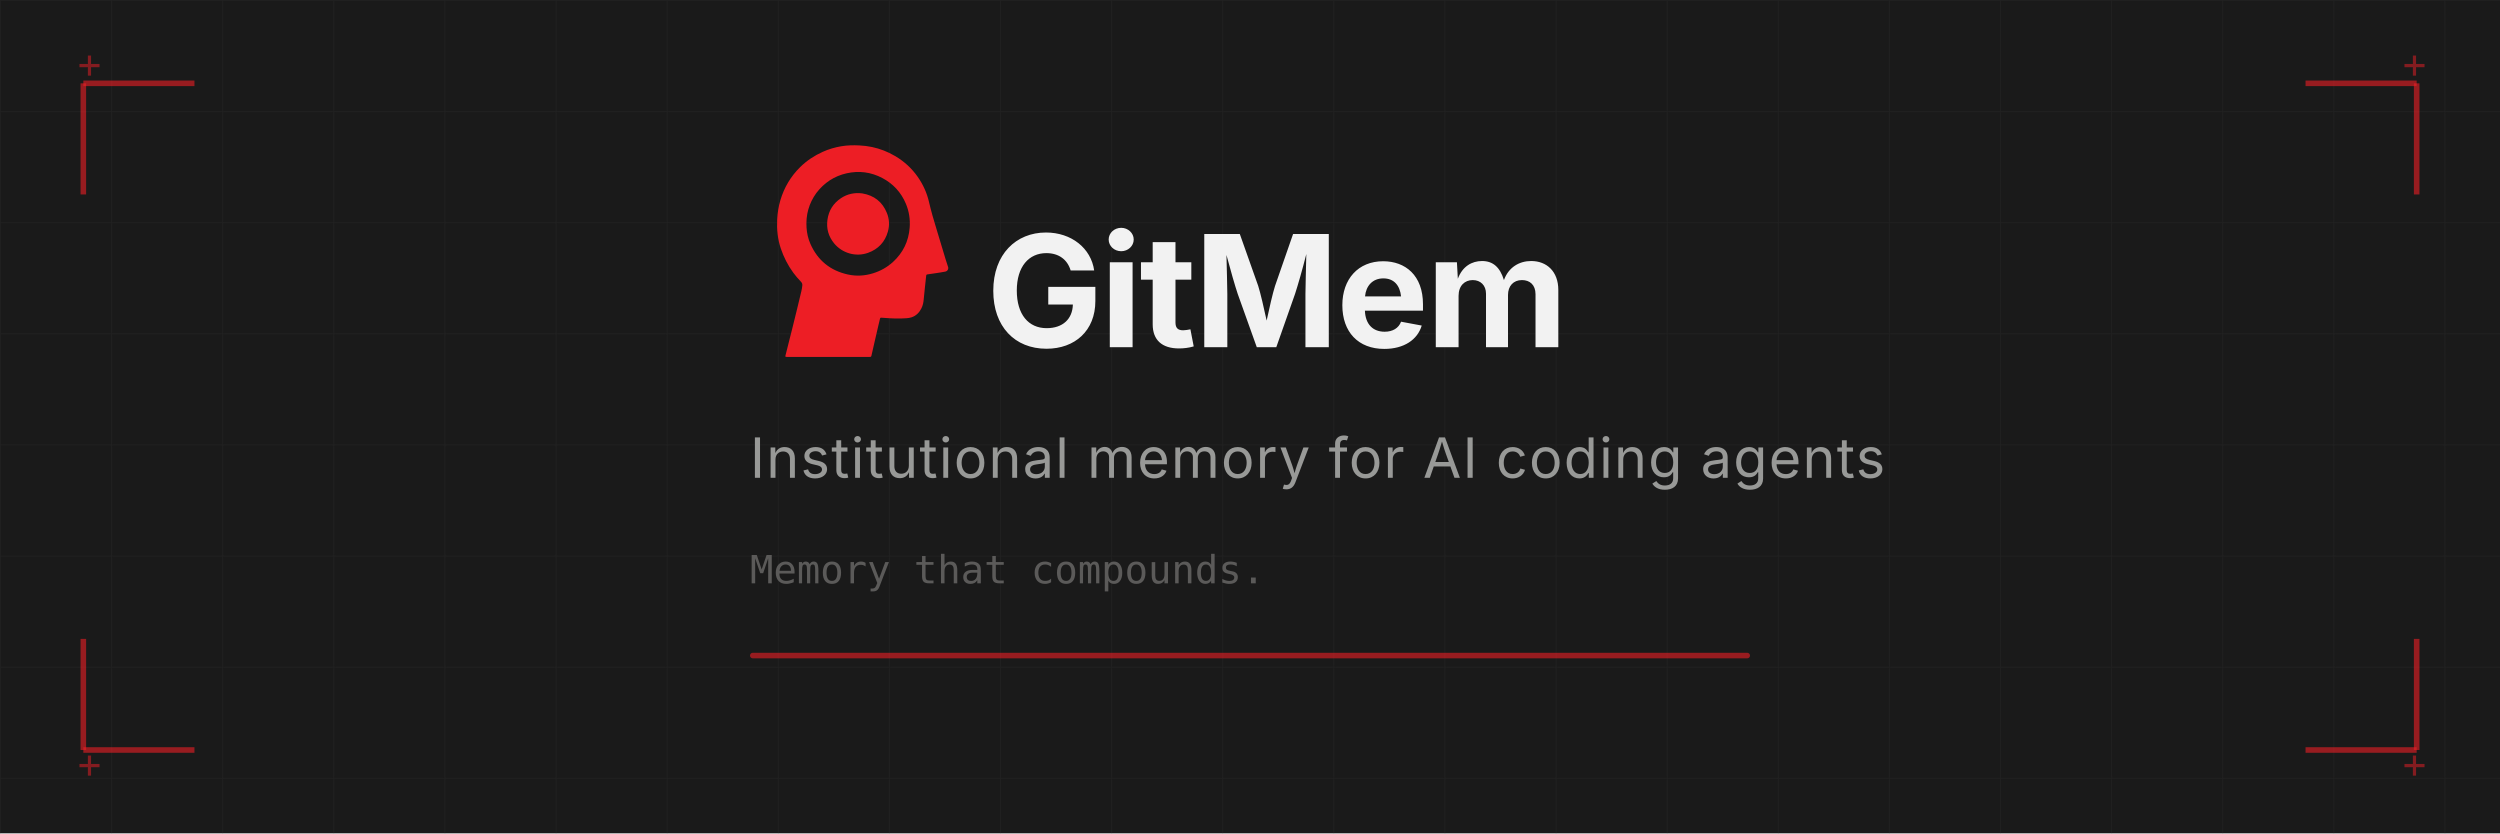
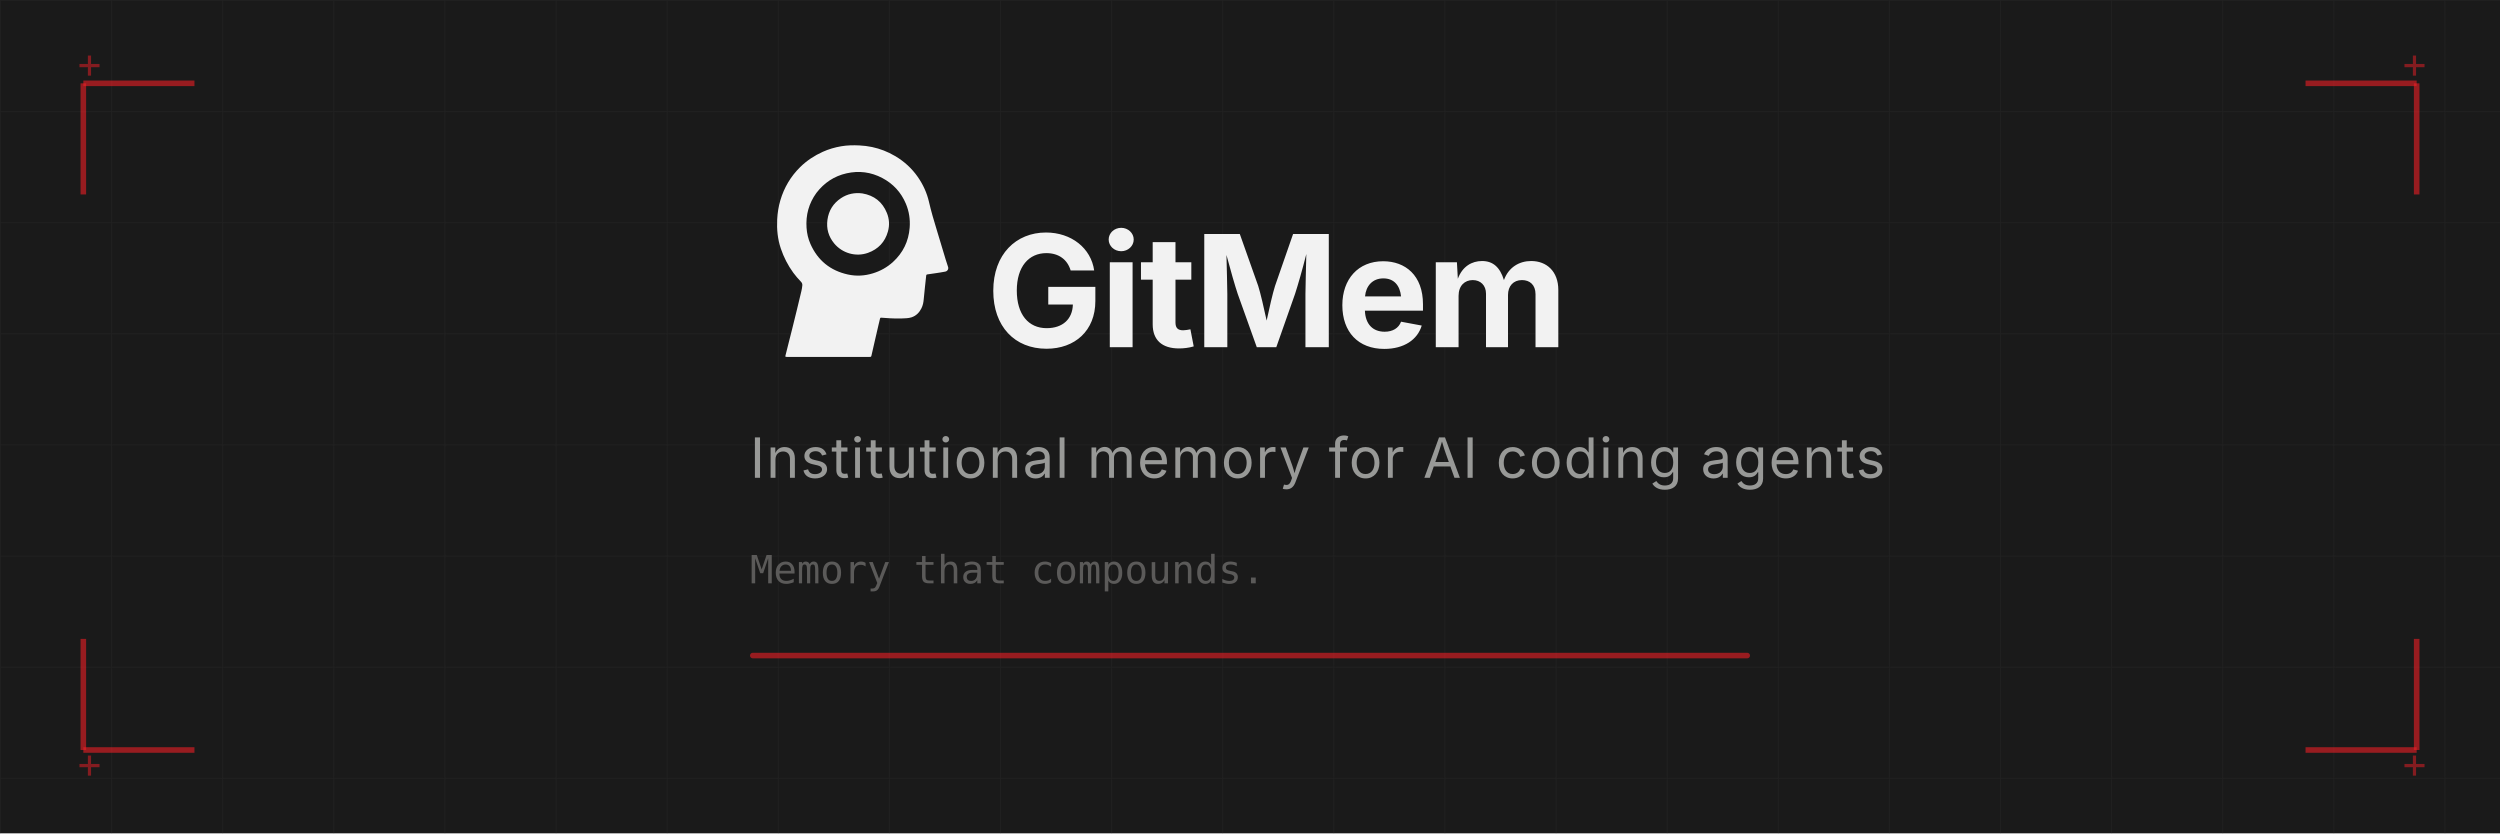
<svg xmlns="http://www.w3.org/2000/svg" viewBox="0 0 900 300" fill="none">
  <defs>
    <pattern id="grid" width="40" height="40" patternUnits="userSpaceOnUse">
      <path d="M 40 0 L 0 0 0 40" fill="none" stroke="#333333" stroke-width="0.5" opacity="0.3" />
    </pattern>
  </defs>
  <rect width="900" height="300" rx="0" fill="#1a1a1a" />
  <rect width="900" height="300" fill="url(#grid)" />
  <line x1="30" y1="30" x2="30" y2="70" stroke="#ed1e25" stroke-width="2" opacity="0.6" />
  <line x1="30" y1="30" x2="70" y2="30" stroke="#ed1e25" stroke-width="2" opacity="0.6" />
  <text x="28" y="28" font-family="'IBM Plex Mono', monospace" font-size="14" fill="#ed1e25" opacity="0.5">+</text>
  <line x1="870" y1="30" x2="870" y2="70" stroke="#ed1e25" stroke-width="2" opacity="0.6" />
  <line x1="870" y1="30" x2="830" y2="30" stroke="#ed1e25" stroke-width="2" opacity="0.6" />
  <text x="865" y="28" font-family="'IBM Plex Mono', monospace" font-size="14" fill="#ed1e25" opacity="0.5">+</text>
  <line x1="30" y1="270" x2="30" y2="230" stroke="#ed1e25" stroke-width="2" opacity="0.6" />
  <line x1="30" y1="270" x2="70" y2="270" stroke="#ed1e25" stroke-width="2" opacity="0.6" />
  <text x="28" y="280" font-family="'IBM Plex Mono', monospace" font-size="14" fill="#ed1e25" opacity="0.5">+</text>
  <line x1="870" y1="270" x2="870" y2="230" stroke="#ed1e25" stroke-width="2" opacity="0.6" />
  <line x1="870" y1="270" x2="830" y2="270" stroke="#ed1e25" stroke-width="2" opacity="0.6" />
  <text x="865" y="280" font-family="'IBM Plex Mono', monospace" font-size="14" fill="#ed1e25" opacity="0.5">+</text>
-   <g transform="translate(268, 50) scale(0.08)" fill="#ed1e25">
+   <g transform="translate(268, 50) scale(0.08)" fill="#f2f2f2">
    <path d="M679.77,78.146 C720.041,102.375 753.649,133.182 780.323,171.566 C804.171,205.886 821.174,243.253 830.492,283.933 C840.158,326.127 852.562,367.524 865.168,408.886 C875.399,442.452 885.148,476.167 895.554,509.678 C902.454,531.897 908.573,554.364 916.356,576.308 C919.456,585.048 913.947,595.153 903.923,597.19 C889.91,600.037 875.723,602.053 861.582,604.244 C848.604,606.254 835.596,608.073 822.585,609.866 C819.629,610.273 818.266,611.62 817.951,614.63 C816.129,632.01 814.129,649.372 812.291,666.751 C810.366,684.957 808.282,703.153 806.783,721.396 C805.612,735.643 802.965,749.425 796.509,762.246 C786.768,781.589 772.647,796.226 751.521,803.07 C744.513,805.34 737.189,806.406 729.953,806.961 C697.493,809.452 665.043,808.282 632.625,805.76 C626.814,805.308 620.983,805.1 615.182,804.552 C610.715,804.131 610.389,807.715 609.69,810.335 C607.505,818.523 605.723,826.819 603.802,835.077 C599.021,855.637 594.214,876.191 589.483,896.762 C583.632,922.2 577.88,947.662 572.012,973.096 C570.151,981.162 570.043,981.117 561.628,981.116 C437.961,981.102 314.295,981.092 190.628,981.086 C183.706,981.086 183.237,980.218 184.961,973.512 C190.053,953.705 194.916,933.841 199.91,914.009 C204.945,894.015 210.099,874.051 215.073,854.042 C222.457,824.342 229.787,794.628 237.032,764.894 C243.525,738.244 249.94,711.574 256.246,684.879 C258.269,676.312 259.818,667.624 260.509,658.834 C261.022,652.311 258.491,647.034 253.909,642.289 C241.751,629.7 230.207,616.575 219.872,602.393 C195.45,568.878 176.835,532.433 163.593,493.149 C149.294,450.729 145.197,407.194 147.362,362.669 C148.801,333.056 153.349,304.084 161.767,275.763 C178.758,218.599 208.33,168.762 250.828,126.88 C280.43,97.707 314.71,75.248 352.582,58.137 C379.135,46.14 406.884,38.091 435.479,33.198 C462.466,28.581 489.729,28.084 517.103,29.413 C536.46,30.354 555.575,32.642 574.464,36.664 C610.554,44.349 644.535,57.61 676.363,76.327 C677.367,76.917 678.418,77.425 679.77,78.146 M323.761,243.241 C289.83,290.035 275.568,342.445 279.439,399.887 C281.152,425.302 286.785,449.907 297.174,473.239 C330.136,547.267 386.711,592.839 465.452,610.228 C502.915,618.501 540.506,616.482 577.478,605.192 C611.66,594.754 642.157,577.898 668.483,553.794 C713.635,512.452 738.633,460.934 743.464,400.063 C746.427,362.726 741.006,326.276 726.37,291.58 C704.759,240.346 669.095,201.658 619.972,175.878 C569.256,149.262 515.637,142.282 459.619,154.915 C403.691,167.527 358.934,197.37 323.761,243.241z" />
    <path d="M530.533,245.343 C583.837,254.452 620.807,283.596 641.02,333.304 C652.02,360.356 653.564,388.527 645.78,416.527 C632.589,463.974 602.136,496.275 555.85,512.857 C501.305,532.398 440.008,514.421 403.649,470.217 C378.317,439.419 368.042,403.843 373.522,364.001 C379.235,322.475 399.648,289.934 434.301,266.835 C463.251,247.538 495.54,240.803 530.533,245.343z" />
  </g>
  <text x="355" y="125" font-family="'IBM Plex Sans', -apple-system, system-ui, sans-serif" font-size="56" font-weight="700" fill="#f2f2f2" letter-spacing="-1">GitMem</text>
  <text x="270" y="172" font-family="'IBM Plex Sans', -apple-system, system-ui, sans-serif" font-size="20" fill="#989997" letter-spacing="0.5">Institutional memory for AI coding agents</text>
  <text x="270" y="210" font-family="'IBM Plex Mono', monospace" font-size="14" fill="#5b5a59">Memory that compounds.</text>
  <rect x="270" y="235" width="360" height="2" rx="1" fill="#ed1e25" opacity="0.6" />
</svg>
